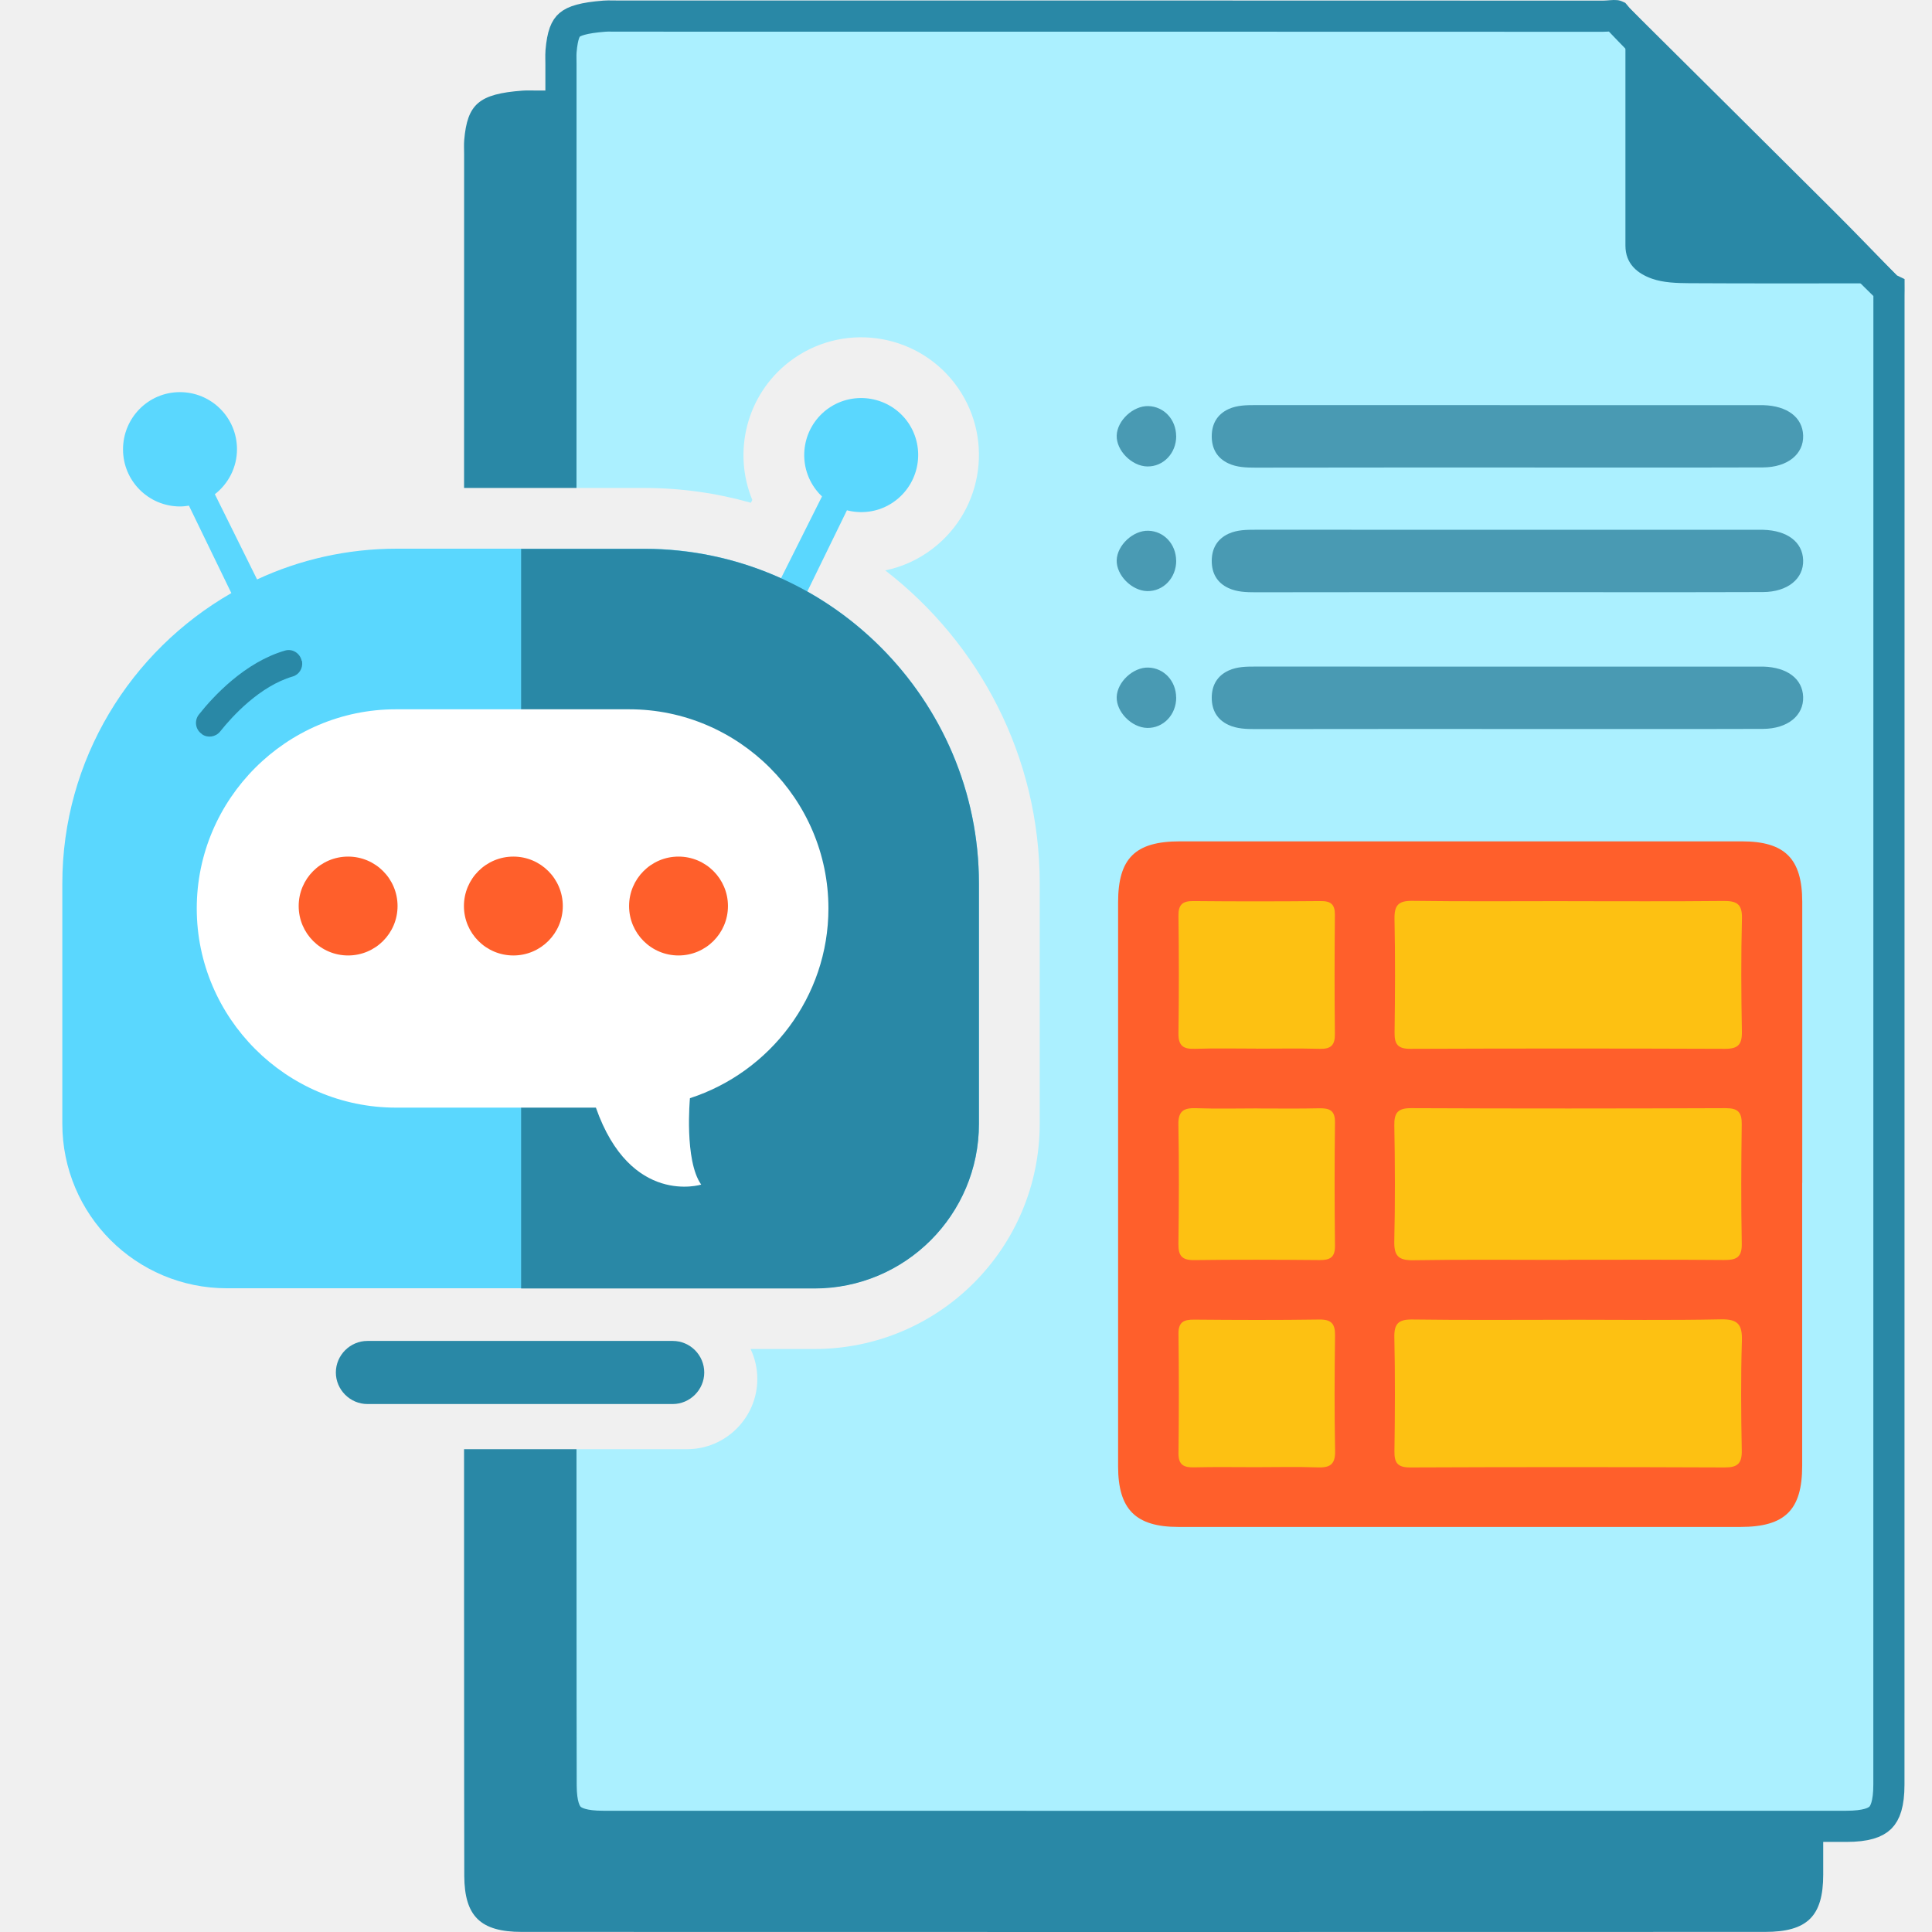
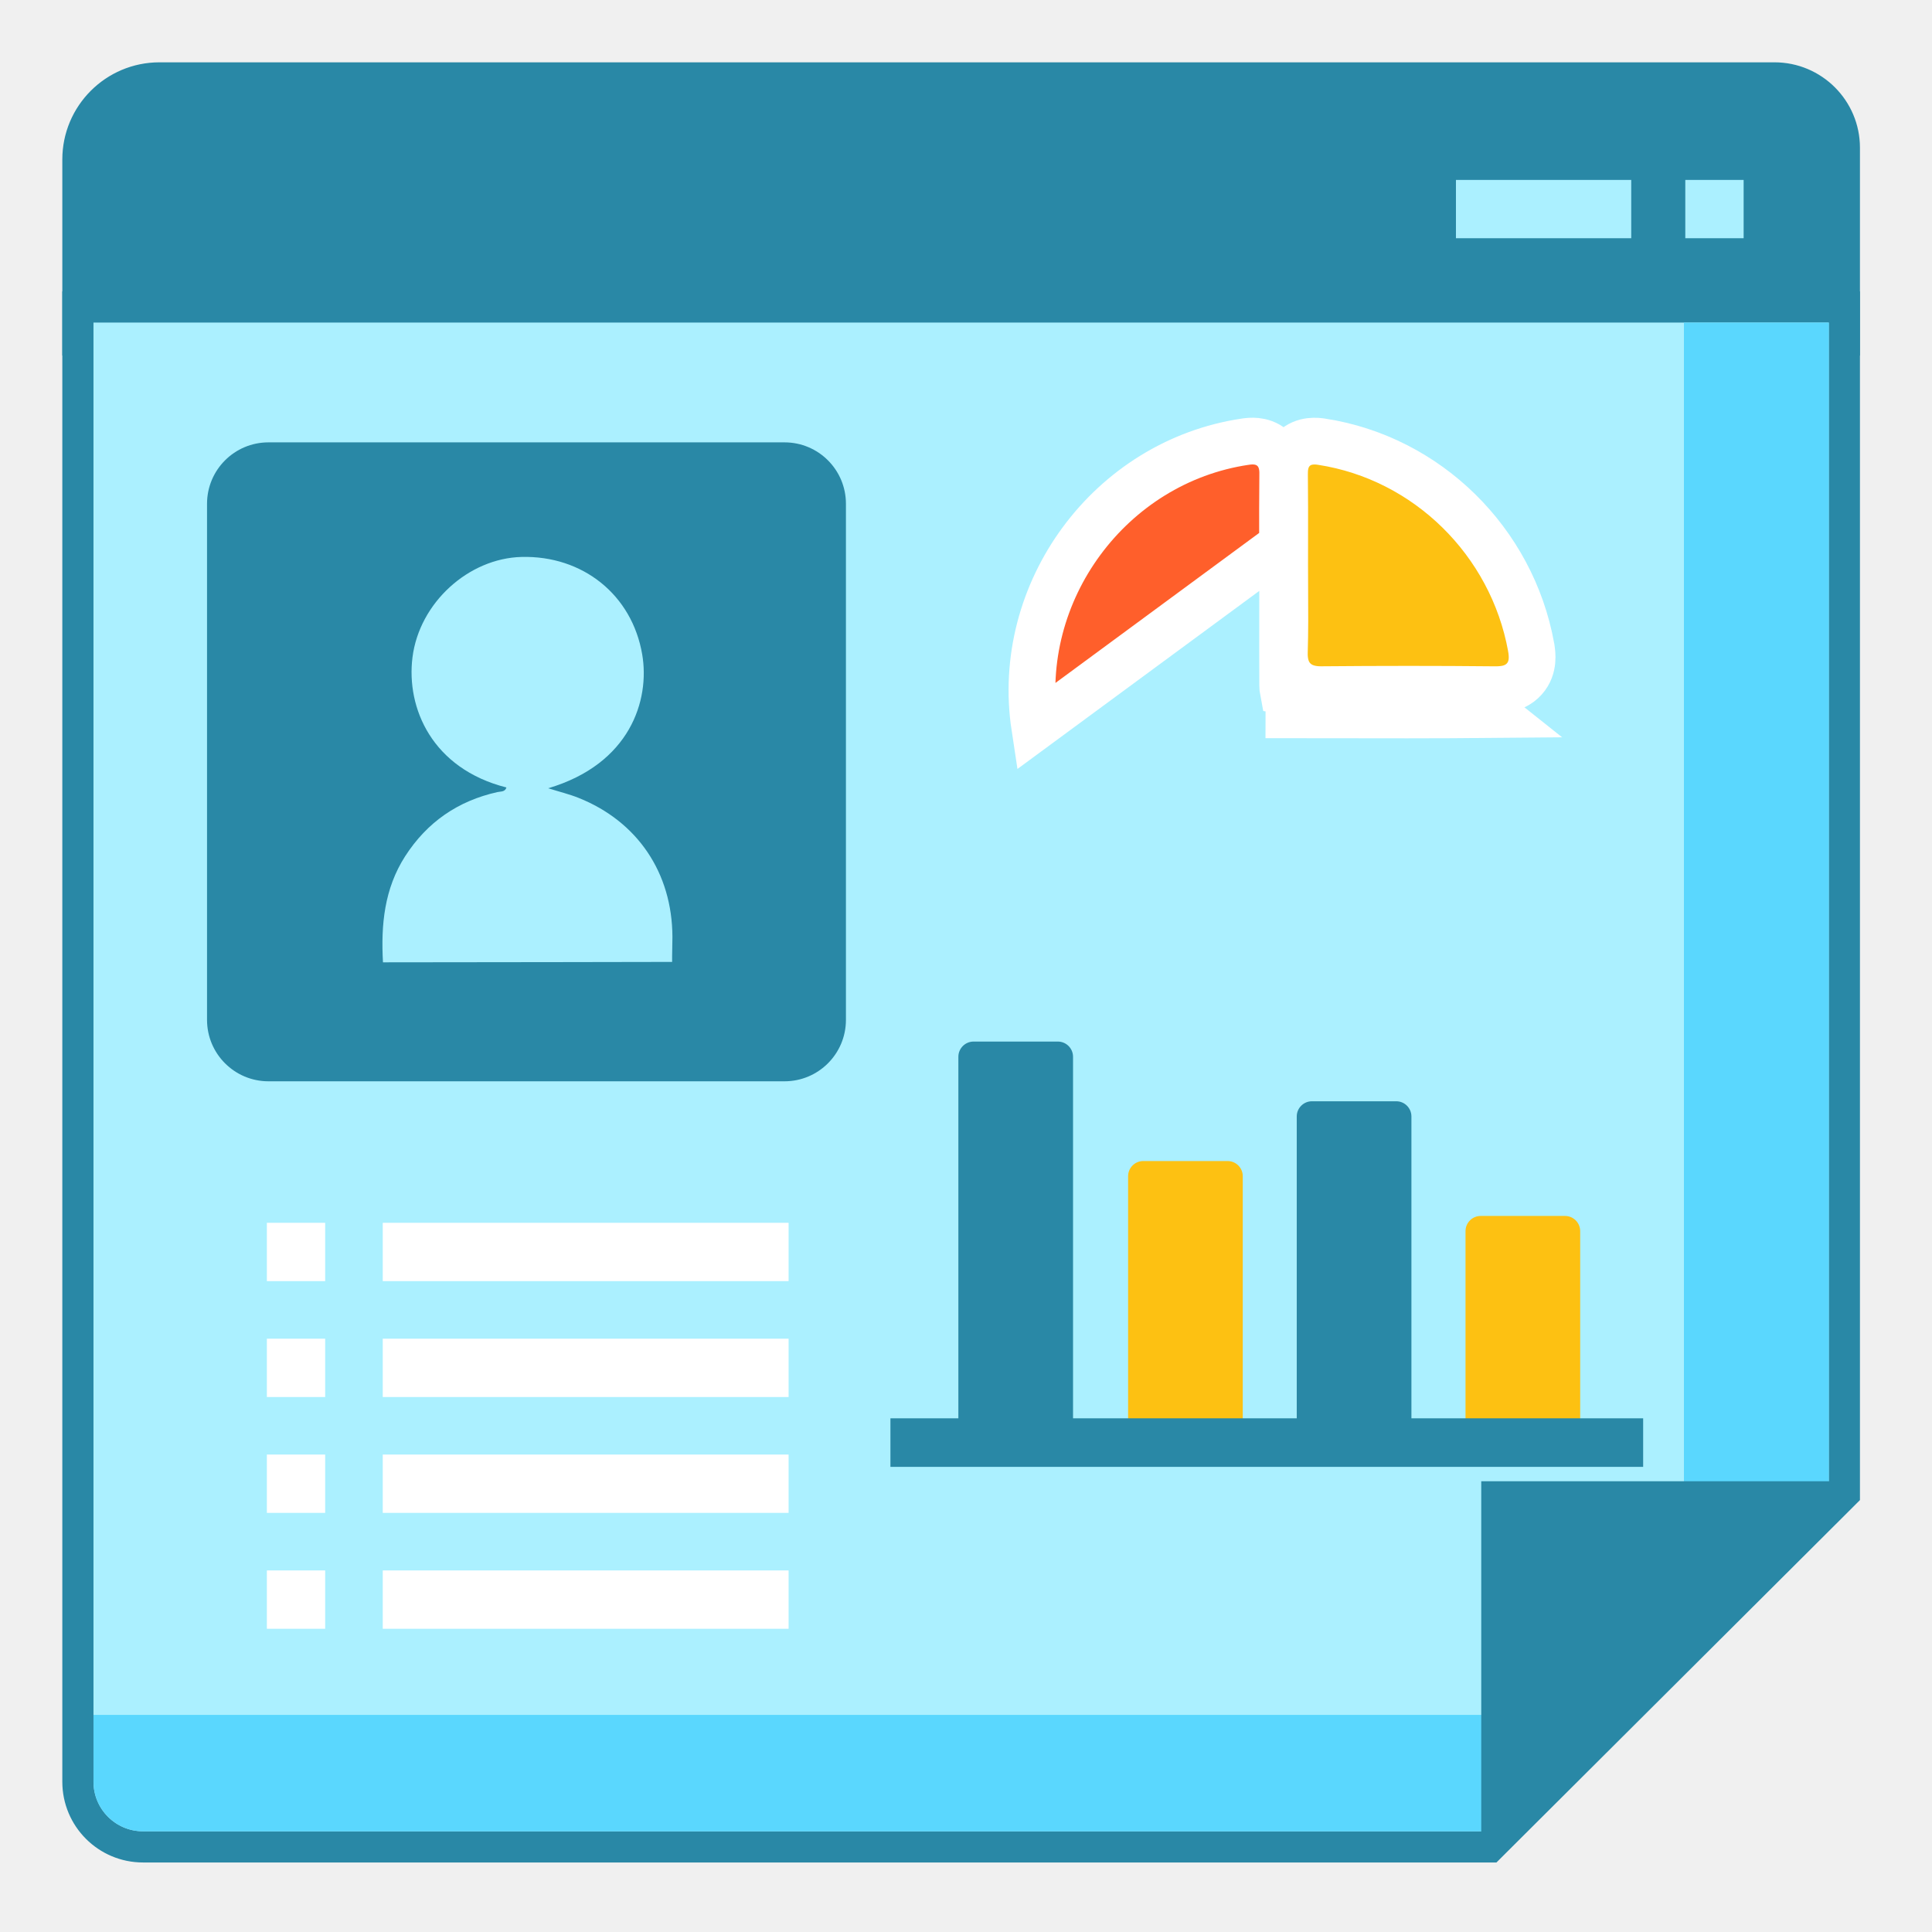
<svg xmlns="http://www.w3.org/2000/svg" width="62" height="62" viewBox="0 0 62 62" fill="none">
-   <g clip-path="url(#clip0_1280_46232)">
-     <mask id="mask0_1280_46232" style="mask-type:alpha" maskUnits="userSpaceOnUse" x="14" y="0" width="48" height="62">
-       <path d="M14 0H62V62H14V46.506H22.05C23.29 46.506 24.303 45.493 24.303 44.253C24.303 43.91 24.226 43.584 24.087 43.291H26.134C30.134 43.291 33.366 40.05 33.366 36.06V28.353C33.366 24.267 31.416 20.627 28.409 18.305C28.949 18.193 29.476 17.96 29.946 17.595C31.593 16.32 31.902 13.953 30.636 12.301L30.63 12.293C29.355 10.646 26.988 10.338 25.336 11.604L25.328 11.61C23.95 12.676 23.509 14.506 24.142 16.043L24.097 16.134C23.006 15.825 21.854 15.659 20.665 15.659H14V0Z" fill="#D9D9D9" />
-     </mask>
-     <g mask="url(#mask0_1280_46232)">
-       <path d="M14.894 4.944C14.894 4.796 14.885 4.646 14.897 4.497C14.996 3.337 15.373 3.014 16.759 2.909C16.907 2.897 17.058 2.905 17.206 2.905C27.747 2.905 38.286 2.905 48.826 2.909C49.127 2.909 49.482 2.786 49.69 3.151C49.553 3.255 49.555 3.407 49.555 3.557C49.555 5.961 49.557 8.366 49.555 10.772C49.555 11.357 49.942 11.668 50.407 11.832C50.775 11.961 51.198 11.975 51.598 11.977C53.598 11.99 55.597 11.983 57.599 11.982C57.852 11.982 58.123 12.023 58.263 11.726C58.555 11.873 58.51 12.142 58.51 12.396C58.51 28.316 58.51 44.237 58.509 60.156C58.509 61.496 57.997 61.997 56.64 61.997C43.342 62.001 30.044 62.001 16.745 61.997C15.421 61.997 14.906 61.497 14.899 60.199C14.887 58.197 14.89 7.499 14.894 4.944Z" fill="#2988A6" />
-       <path d="M58.261 11.726C58.121 12.023 57.852 11.982 57.597 11.982C55.597 11.982 53.596 11.989 51.596 11.977C51.197 11.973 50.773 11.961 50.405 11.832C49.941 11.668 49.553 11.357 49.553 10.772C49.555 8.367 49.553 5.963 49.553 3.557C49.553 3.407 49.55 3.257 49.688 3.151C51.877 5.325 54.069 7.497 56.253 9.675C56.93 10.35 57.592 11.041 58.26 11.726H58.261Z" fill="#5AD7FE" />
-       <path d="M18.002 2.056V2.056C18.002 1.991 18.001 1.937 18 1.889C17.999 1.799 17.998 1.73 18.004 1.65C18.051 1.098 18.157 0.903 18.279 0.799C18.424 0.675 18.714 0.571 19.405 0.518L19.405 0.518L19.407 0.518C19.488 0.512 19.557 0.513 19.648 0.515C19.696 0.516 19.75 0.516 19.814 0.516C30.355 0.516 40.894 0.516 51.435 0.52H51.435C51.517 0.52 51.605 0.513 51.667 0.508C51.681 0.507 51.693 0.506 51.704 0.505C51.779 0.499 51.822 0.499 51.852 0.502C51.855 0.502 51.857 0.502 51.859 0.503C51.861 0.505 51.862 0.507 51.864 0.51L51.894 0.562L51.935 0.606C53.645 2.408 58.652 7.359 60.521 9.194L60.577 9.249L60.62 9.27C60.62 9.282 60.621 9.299 60.621 9.319C60.621 9.344 60.621 9.369 60.62 9.402C60.62 9.432 60.619 9.47 60.619 9.508V9.614C60.619 25.498 60.619 41.383 60.617 57.267C60.617 57.894 60.493 58.184 60.341 58.334C60.186 58.486 59.887 58.609 59.249 58.609H59.248C45.95 58.612 32.652 58.612 19.354 58.609H19.354C18.735 58.609 18.439 58.488 18.285 58.338C18.134 58.191 18.011 57.909 18.007 57.307L18.007 57.307C17.995 55.308 17.999 4.612 18.002 2.056Z" fill="#ABF0FF" stroke="#2988A6" />
-       <path d="M60.87 8.837C60.73 9.134 60.46 9.093 60.206 9.093C58.206 9.093 56.204 9.1 54.204 9.088C53.805 9.085 53.382 9.073 53.013 8.943C52.549 8.779 52.162 8.468 52.162 7.883C52.163 5.479 52.162 3.074 52.162 0.668C52.162 0.518 52.158 0.368 52.296 0.262C54.486 2.436 56.677 4.609 58.861 6.786C59.539 7.462 60.201 8.153 60.868 8.837H60.87Z" fill="#2988A6" />
-       <path d="M48.84 23.394C46.325 23.394 42.809 23.392 40.294 23.397C39.992 23.397 39.692 23.389 39.419 23.261C39.057 23.092 38.885 22.787 38.886 22.387C38.888 21.99 39.062 21.688 39.425 21.519C39.702 21.392 40.002 21.391 40.303 21.391C45.333 21.394 51.364 21.392 56.394 21.392C56.458 21.392 56.522 21.392 56.586 21.392C57.358 21.415 57.845 21.785 57.865 22.363C57.886 22.959 57.372 23.387 56.575 23.391C53.997 23.399 51.417 23.394 48.837 23.394H48.84Z" fill="#499AB3" />
-       <path d="M48.84 19.003C46.325 19.003 42.809 19.002 40.294 19.007C39.992 19.007 39.692 18.998 39.419 18.87C39.057 18.701 38.885 18.396 38.886 17.997C38.888 17.599 39.062 17.297 39.425 17.128C39.702 17.002 40.002 17 40.303 17C45.333 17.003 51.364 17.002 56.394 17.002C56.458 17.002 56.522 17.002 56.586 17.002C57.358 17.024 57.845 17.394 57.865 17.973C57.886 18.568 57.372 18.997 56.575 19C53.997 19.009 51.417 19.003 48.837 19.003H48.84Z" fill="#499AB3" />
-       <path d="M48.84 15.003C46.325 15.003 42.809 15.002 40.294 15.007C39.992 15.007 39.692 14.998 39.419 14.87C39.057 14.701 38.885 14.396 38.886 13.997C38.888 13.599 39.062 13.297 39.425 13.128C39.702 13.002 40.002 13 40.303 13C45.333 13.003 51.364 13.002 56.394 13.002C56.458 13.002 56.522 13.002 56.586 13.002C57.358 13.024 57.845 13.394 57.865 13.973C57.886 14.568 57.372 14.996 56.575 15C53.997 15.008 51.417 15.003 48.837 15.003H48.84Z" fill="#499AB3" />
-       <path d="M37.746 22.38C37.749 22.935 37.333 23.372 36.812 23.36C36.316 23.348 35.823 22.848 35.836 22.37C35.85 21.885 36.365 21.407 36.853 21.423C37.355 21.438 37.739 21.853 37.744 22.382L37.746 22.38Z" fill="#499AB3" />
-       <path d="M37.746 17.989C37.749 18.544 37.333 18.981 36.812 18.969C36.316 18.957 35.823 18.457 35.836 17.979C35.85 17.494 36.365 17.017 36.853 17.032C37.355 17.047 37.739 17.462 37.744 17.991L37.746 17.989Z" fill="#499AB3" />
-       <path d="M37.746 13.989C37.749 14.544 37.333 14.981 36.812 14.969C36.316 14.957 35.823 14.457 35.836 13.979C35.85 13.495 36.365 13.017 36.853 13.032C37.355 13.047 37.739 13.462 37.744 13.991L37.746 13.989Z" fill="#499AB3" />
-       <path d="M57.834 37.959C57.834 40.986 57.836 44.013 57.834 47.04C57.834 48.459 57.281 49.001 55.853 49.001C49.841 49.001 43.829 49.001 37.818 49.001C36.446 49.001 35.882 48.438 35.881 47.059C35.879 41.025 35.879 34.993 35.881 28.959C35.881 27.541 36.432 27 37.864 27C43.875 27 49.887 27 55.899 27C57.278 27 57.834 27.555 57.836 28.94C57.839 31.947 57.836 34.952 57.836 37.959H57.834Z" fill="#FF5F2B" />
-       <path d="M50.337 40.432C48.675 40.432 47.015 40.415 45.353 40.442C44.867 40.45 44.733 40.294 44.744 39.822C44.773 38.587 44.768 37.352 44.745 36.116C44.739 35.707 44.86 35.56 45.286 35.562C48.651 35.577 52.017 35.575 55.382 35.562C55.776 35.562 55.899 35.696 55.894 36.08C55.877 37.358 55.871 38.636 55.895 39.915C55.904 40.365 55.706 40.438 55.32 40.435C53.66 40.42 51.998 40.428 50.336 40.428L50.337 40.432Z" fill="#FDC112" />
-       <path d="M50.309 28.92C51.971 28.92 53.631 28.93 55.293 28.913C55.708 28.909 55.913 28.988 55.901 29.467C55.87 30.681 55.877 31.896 55.899 33.109C55.906 33.525 55.773 33.66 55.353 33.658C51.988 33.645 48.623 33.645 45.258 33.658C44.858 33.658 44.748 33.513 44.753 33.135C44.77 31.921 44.776 30.706 44.751 29.493C44.742 29.049 44.877 28.903 45.328 28.909C46.988 28.932 48.65 28.918 50.312 28.918L50.309 28.92Z" fill="#FDC112" />
-       <path d="M50.309 42.351C51.949 42.351 53.588 42.373 55.228 42.339C55.773 42.328 55.916 42.508 55.899 43.029C55.863 44.199 55.873 45.372 55.895 46.542C55.904 46.961 55.766 47.094 55.348 47.092C51.983 47.078 48.617 47.078 45.252 47.092C44.851 47.092 44.742 46.945 44.749 46.568C44.766 45.355 44.773 44.14 44.746 42.926C44.735 42.481 44.875 42.338 45.324 42.344C46.984 42.367 48.647 42.353 50.309 42.353V42.351Z" fill="#FDC112" />
-       <path d="M40.357 35.572C41.015 35.572 41.674 35.582 42.333 35.566C42.662 35.56 42.846 35.63 42.841 36.019C42.824 37.336 42.826 38.655 42.841 39.973C42.846 40.348 42.688 40.44 42.345 40.437C41.005 40.425 39.667 40.42 38.328 40.438C37.935 40.444 37.812 40.304 37.817 39.92C37.834 38.645 37.84 37.368 37.816 36.094C37.807 35.657 37.981 35.55 38.381 35.563C39.039 35.587 39.698 35.57 40.357 35.57V35.572Z" fill="#FDC112" />
-       <path d="M40.318 33.651C39.659 33.651 38.998 33.636 38.342 33.658C37.963 33.67 37.811 33.553 37.818 33.153C37.836 31.899 37.835 30.645 37.818 29.392C37.812 29.03 37.949 28.911 38.302 28.916C39.662 28.93 41.022 28.928 42.382 28.916C42.703 28.915 42.841 29.017 42.838 29.355C42.826 30.629 42.824 31.906 42.838 33.181C42.843 33.542 42.71 33.667 42.355 33.658C41.676 33.64 40.995 33.653 40.314 33.653L40.318 33.651Z" fill="#FDC112" />
-       <path d="M40.301 47.084C39.642 47.084 38.983 47.073 38.325 47.089C37.992 47.097 37.814 47.015 37.819 46.633C37.835 45.358 37.835 44.082 37.819 42.807C37.814 42.427 37.985 42.345 38.321 42.348C39.661 42.36 40.998 42.365 42.338 42.345C42.737 42.34 42.848 42.49 42.843 42.867C42.826 44.099 42.821 45.333 42.845 46.565C42.853 47.007 42.671 47.104 42.278 47.09C41.62 47.067 40.961 47.084 40.302 47.084H40.301Z" fill="#FDC112" />
-     </g>
-     <path d="M25.908 18.981L27.179 16.376C27.708 16.511 28.288 16.415 28.753 16.053C29.552 15.434 29.701 14.286 29.088 13.486C28.469 12.687 27.321 12.538 26.521 13.151C25.721 13.77 25.573 14.918 26.186 15.718C26.244 15.795 26.308 15.866 26.379 15.931L25.064 18.556C23.722 17.95 22.232 17.608 20.665 17.608H12.732C11.133 17.608 9.61 17.962 8.25 18.595L6.895 15.86C7.327 15.524 7.605 15.002 7.605 14.415C7.605 13.403 6.786 12.584 5.773 12.584C4.76 12.584 3.948 13.409 3.948 14.422C3.948 15.434 4.767 16.253 5.779 16.253C5.876 16.253 5.973 16.24 6.063 16.227L7.424 19.033C4.186 20.89 2 24.38 2 28.353V36.06C2 38.981 4.367 41.342 7.282 41.342H26.134C29.056 41.342 31.416 38.975 31.416 36.06V28.353C31.416 24.341 29.191 20.826 25.908 18.981Z" fill="#5AD7FE" />
-     <path d="M20.676 17.614H16.723V41.349H26.133C29.054 41.349 31.415 38.981 31.415 36.066V28.353C31.415 22.445 26.584 17.614 20.676 17.614Z" fill="#2988A6" />
-     <path d="M21.588 43.032H11.791C11.236 43.032 10.778 43.49 10.778 44.045C10.778 44.599 11.236 45.057 11.791 45.057H21.588C22.142 45.057 22.6 44.599 22.6 44.045C22.6 43.49 22.149 43.032 21.588 43.032Z" fill="#2988A6" />
-     <path d="M6.379 22.935C6.843 22.348 7.856 21.252 9.146 20.878C9.384 20.807 9.63 20.962 9.681 21.207C9.681 21.207 9.681 21.207 9.688 21.207C9.688 21.213 9.694 21.226 9.694 21.232C9.726 21.445 9.597 21.652 9.391 21.71C8.34 22.019 7.463 22.974 7.063 23.477C6.921 23.651 6.669 23.69 6.489 23.567L6.482 23.561C6.476 23.554 6.476 23.554 6.469 23.548C6.269 23.406 6.231 23.128 6.379 22.935Z" fill="#2988A6" />
-     <path d="M26.585 29.153C26.585 31.991 24.708 34.41 22.141 35.242C22.141 35.242 21.954 37.241 22.502 38.015C22.502 38.015 20.238 38.718 19.123 35.545H12.705C9.19 35.545 6.314 32.668 6.314 29.153C6.314 25.638 9.19 22.762 12.705 22.762H20.193C23.708 22.762 26.585 25.638 26.585 29.153Z" fill="white" />
-     <path d="M11.171 30.662C12.048 30.662 12.758 29.952 12.758 29.076C12.758 28.2 12.048 27.489 11.171 27.489C10.295 27.489 9.585 28.2 9.585 29.076C9.585 29.952 10.295 30.662 11.171 30.662Z" fill="#FF5F2B" />
-     <path d="M16.475 30.662C17.351 30.662 18.061 29.952 18.061 29.076C18.061 28.2 17.351 27.489 16.475 27.489C15.598 27.489 14.888 28.2 14.888 29.076C14.888 29.952 15.598 30.662 16.475 30.662Z" fill="#FF5F2B" />
-     <path d="M21.774 30.662C22.65 30.662 23.361 29.952 23.361 29.076C23.361 28.2 22.65 27.489 21.774 27.489C20.898 27.489 20.188 28.2 20.188 29.076C20.188 29.952 20.898 30.662 21.774 30.662Z" fill="#FF5F2B" />
-   </g>
-   <defs>
-     <clipPath id="clip0_1280_46232">
-       <rect width="62" height="62" fill="white" />
-     </clipPath>
-   </defs>
+   <path d="M58.688 10.909H59.188V10.409V4.742C59.188 3.505 58.183 2.5 56.946 2.5H5.118C3.672 2.5 2.5 3.674 2.5 5.118V10.409V10.909H3H58.688Z" fill="#2988A6" stroke="#2988A6" />
+   <path d="M47.609 59.269H47.816L47.962 59.123L59.041 48.079L59.188 47.932V47.724V10.351V9.851H58.688H3H2.5V10.351V57.179C2.5 58.334 3.435 59.269 4.59 59.269H47.609Z" fill="#ABF0FF" stroke="#2988A6" />
+   <path d="M47.518 39.021H50.223C50.492 39.021 50.71 39.239 50.71 39.509V45.806C50.71 46.075 50.492 46.294 50.223 46.294H47.518C47.248 46.294 47.03 46.075 47.03 45.806V39.509C47.03 39.239 47.248 39.021 47.518 39.021Z" fill="#FDC112" />
+   <path d="M42.102 35.341H44.807C45.076 35.341 45.294 35.559 45.294 35.828V45.806C45.294 46.075 45.076 46.293 44.807 46.293H42.102C41.833 46.293 41.614 46.075 41.614 45.806V35.828C41.614 35.559 41.833 35.341 42.102 35.341Z" fill="#2988A6" />
+   <path d="M36.689 37.259H39.394C39.663 37.259 39.882 37.477 39.882 37.746V45.807C39.882 46.076 39.663 46.294 39.394 46.294H36.689C36.42 46.294 36.202 46.076 36.202 45.807V37.746C36.202 37.477 36.42 37.259 36.689 37.259Z" fill="#FDC112" />
+   <path d="M31.243 33.425H33.948C34.217 33.425 34.435 33.644 34.435 33.913V45.807C34.435 46.076 34.217 46.294 33.948 46.294H31.243C30.974 46.294 30.755 46.076 30.755 45.807V33.913C30.755 33.644 30.974 33.425 31.243 33.425Z" fill="#2988A6" />
+   <rect width="24.156" height="1.558" transform="matrix(-1 0 0 1 52.7307 45.5154)" fill="#2988A6" />
+   <path d="M41.162 17.48V18.694C41.162 19.034 41.161 19.374 41.161 19.713C41.16 20.473 41.159 21.23 41.163 21.989V21.989C41.164 22.079 41.171 22.138 41.178 22.174C41.215 22.181 41.274 22.188 41.365 22.189C41.365 22.189 41.365 22.189 41.365 22.189L41.363 22.939C41.68 22.939 41.996 22.94 42.313 22.94C44.211 22.944 46.109 22.948 48.008 22.93L41.162 17.48ZM41.162 17.48L41.158 17.482M41.162 17.48L41.158 17.482M41.158 17.482C41.157 16.726 41.156 15.973 41.164 15.22L41.164 15.219C41.166 15.089 41.172 14.667 40.832 14.377C40.656 14.226 40.46 14.176 40.317 14.161C40.181 14.147 40.055 14.16 39.964 14.174L39.962 14.174C35.622 14.816 32.544 18.985 33.206 23.337L41.158 17.482Z" fill="#FF5F2B" stroke="white" stroke-width="1.5" />
+   <path d="M41.221 15.222L41.221 15.22C41.22 15.139 41.223 15.02 41.249 14.896C41.277 14.767 41.342 14.576 41.51 14.414C41.845 14.089 42.283 14.155 42.416 14.176L42.418 14.176L42.42 14.176L42.42 14.176C45.803 14.7 48.518 17.374 49.135 20.762L49.135 20.763C49.157 20.888 49.177 21.044 49.162 21.206C49.147 21.378 49.088 21.599 48.914 21.791C48.745 21.979 48.537 22.059 48.383 22.095C48.233 22.129 48.084 22.134 47.964 22.133L47.963 22.133C46.122 22.114 44.281 22.116 42.439 22.132L42.437 22.132L42.434 22.132C42.275 22.133 41.881 22.136 41.572 21.866C41.223 21.562 41.21 21.134 41.217 20.913L41.217 20.911C41.237 20.262 41.233 19.618 41.229 18.959C41.228 18.69 41.226 18.419 41.226 18.143L41.221 15.222ZM41.221 15.222C41.229 15.937 41.228 16.649 41.227 17.367C41.226 17.624 41.226 17.883 41.226 18.142L41.221 15.222Z" fill="#FDC112" stroke="white" stroke-width="1.5" />
+   <path d="M25.177 14.196H8.615C7.526 14.196 6.644 15.078 6.644 16.167V32.729C6.644 33.817 7.526 34.7 8.615 34.7H25.177C26.265 34.7 27.147 33.817 27.147 32.729V16.167C27.147 15.078 26.265 14.196 25.177 14.196Z" fill="#2988A6" />
+   <path d="M21.569 30.869C21.349 30.869 15.17 30.882 12.29 30.882C12.222 29.684 12.332 28.522 13.001 27.479C13.705 26.384 14.696 25.7 15.967 25.418C16.075 25.395 16.207 25.418 16.252 25.271C13.869 24.667 13.032 22.724 13.237 21.096C13.457 19.343 15.036 17.916 16.738 17.873C18.689 17.823 20.28 19.078 20.609 21.001C20.86 22.467 20.223 24.517 17.592 25.296C17.972 25.415 18.275 25.488 18.562 25.603C20.46 26.359 21.571 28.011 21.579 30.064C21.579 30.296 21.566 30.634 21.569 30.866V30.869Z" fill="#ABF0FF" />
+   <path d="M12.283 39.241H25.307V41.113H12.283V39.241Z" fill="white" />
+   <path d="M8.564 39.241H10.435V41.113H8.564V39.241Z" fill="white" />
+   <path d="M10.435 42.96H8.564V44.832H10.435V42.96Z" fill="white" />
+   <path d="M12.283 42.96H25.307V44.832H12.283V42.96Z" fill="white" />
+   <path d="M10.435 46.678H8.564V48.55H10.435V46.678Z" fill="white" />
+   <path d="M12.283 46.678H25.307V48.55H12.283V46.678Z" fill="white" />
+   <path d="M10.435 50.397H8.564V52.269H10.435V50.397Z" fill="white" />
+   <path d="M12.283 50.397H25.307V52.269H12.283V50.397Z" fill="white" />
+   <path d="M55.955 5.774H54.083V7.645H55.955V5.774Z" fill="#ABF0FF" />
+   <path d="M52.348 5.774H46.723V7.645H52.348V5.774Z" fill="#ABF0FF" />
+   <path d="M4.589 58.768H47.609L51.357 55.033H3.001V57.179C3.001 58.057 3.712 58.768 4.591 58.768H4.589Z" fill="#5AD7FE" />
+   <path d="M58.688 47.724V10.351H54.039V52.359L58.688 47.724Z" fill="#5AD7FE" />
+   <path d="M59 47.535H47.535V59L59 47.535Z" fill="#2988A6" />
</svg>
